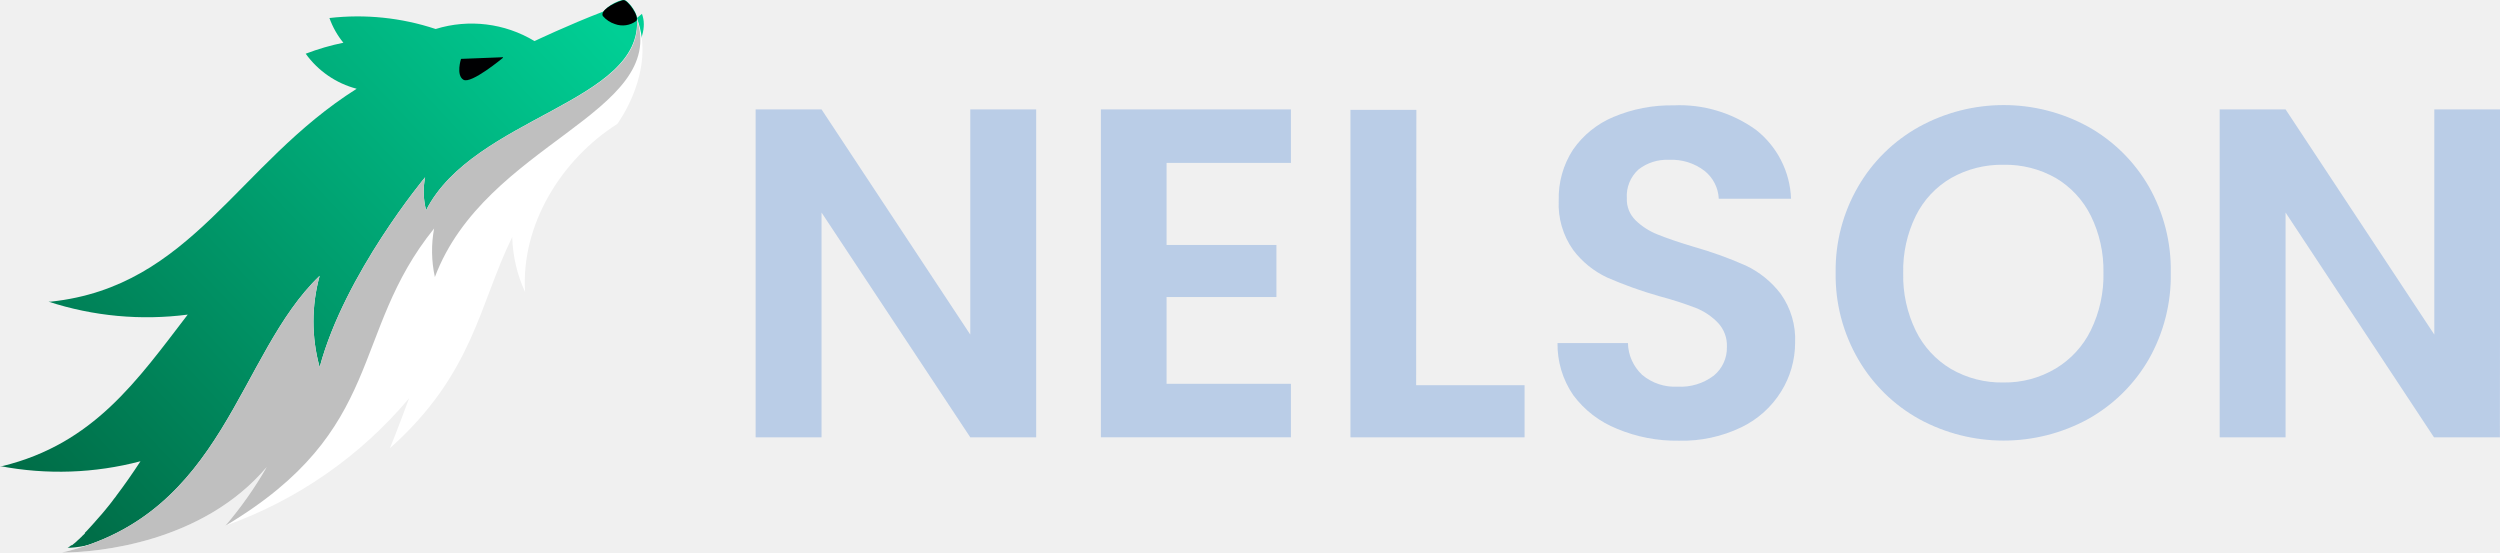
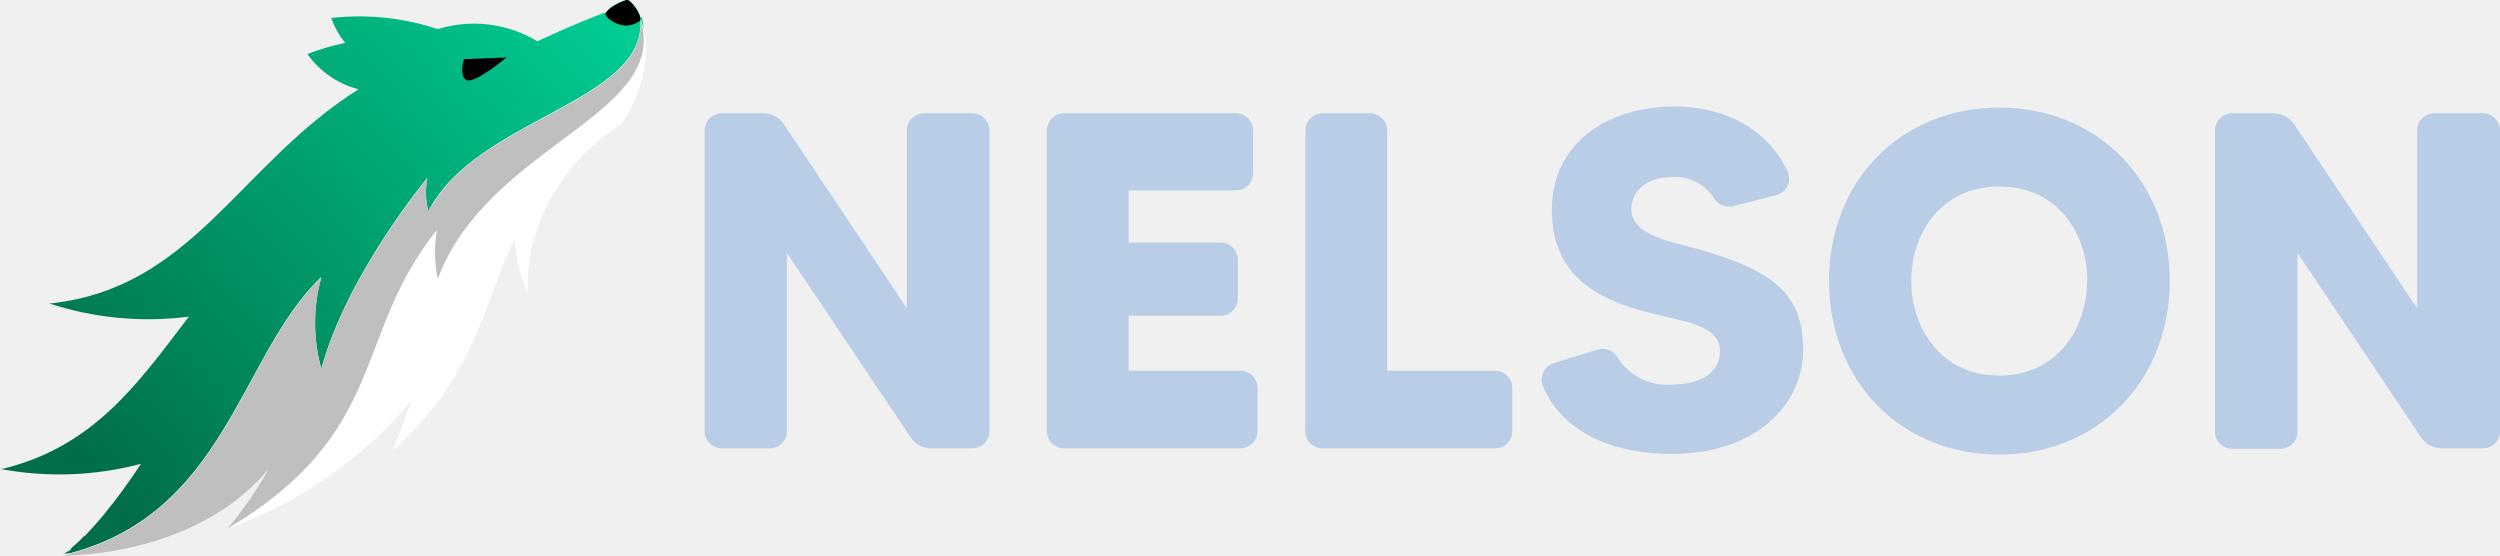
- <svg xmlns="http://www.w3.org/2000/svg" id="Capa" viewBox="0 0 227.59 50.27">
+ <svg xmlns="http://www.w3.org/2000/svg" id="Capa" viewBox="0 0 224 49.74">
  <defs>
-     <style>.cls-1,.cls-2,.cls-3,.cls-4{fill-rule:evenodd;}.cls-1{fill:url(#Degradado_sin_nombre_8);}.cls-2{fill:#fff;}.cls-3{fill:#bfbfbf;}.cls-4{fill:#000002;}.cls-5{fill:#bacde7;}</style>
-     <linearGradient id="Degradado_sin_nombre_8" x1="64.63" y1="-10.69" x2="-4.51" y2="53.99" gradientUnits="userSpaceOnUse">
-       <stop offset="0.17" stop-color="#00cf95" />
-       <stop offset="0.87" stop-color="#006e48" />
+     <style>.cls-1{fill:#bacde7;}.cls-2,.cls-3,.cls-4,.cls-5{fill-rule:evenodd;}.cls-2{fill:url(#Degradado_sin_nombre_1110);}.cls-3{fill:#fff;}.cls-4{fill:#bfbfbf;}.cls-5{fill:#000002;}</style>
+     <linearGradient id="Degradado_sin_nombre_1110" x1="65.75" y1="-10.28" x2="-2.66" y2="53.71" gradientUnits="userSpaceOnUse">
+       <stop offset="0.15" stop-color="#00cf95" />
+       <stop offset="0.83" stop-color="#006e48" />
    </linearGradient>
  </defs>
  <g id="Logo">
-     <g id="Icono">
-       <path class="cls-1" d="M59.19,4c0-.58-.93-1.76-1.26-1.66a3.53,3.53,0,0,0-1.8,1.07C52.91,4.65,49.87,6.1,49.87,6.1a11.08,11.08,0,0,0-9-1.1A22.55,22.55,0,0,0,31.2,4a7.5,7.5,0,0,0,1.27,2.25,21.58,21.58,0,0,0-3.43,1v0a8.31,8.31,0,0,0,4.64,3.19h0c-10.89,6.87-15,18-27.83,19.38l-.23,0A28.89,28.89,0,0,0,18.3,31C13.7,37,9.73,42.76,1.43,44.79H1.21A28.88,28.88,0,0,0,14,44.35h0c-.73,1.12-1.46,2.16-2.17,3.1h0a2.85,2.85,0,0,1-.25.33l0,0-.23.31,0,0c-.08.1-.15.2-.23.29l0,0-.22.27,0,0-.22.27,0,0-.22.26,0,0c-.08.09-.15.18-.23.26v0c-.4.46-.77.88-1.12,1.25l0,0-.17.17,0,.06-.14.14-.07.06-.12.13-.07.06-.11.11-.07.06-.11.1-.06.06-.1.09-.07.06-.09.07-.07.06-.08.07-.06,0-.09.06,0,0-.08.06,0,0-.08.06,0,0-.11.06c3.22,0,12.35-3.38,18.17-10.26,0,0,6.72-3.64,10.51-13.45,1.62-4.19,6.91-9,12-12.21,0,0,13.44-7.86,11.61-12.69Z" transform="translate(-1.21 -2.36)" />
-       <path class="cls-2" d="M59.19,4C59.8,11.68,44.33,13,40,21.5a6.77,6.77,0,0,1-.09-3s-7.32,8.77-9.6,17.29a15.61,15.61,0,0,1,0-8.32c-7.5,7.18-8.6,21.72-23.45,25.19,3.22,0,12.8-.89,18.63-7.78a35.14,35.14,0,0,1-3.76,5.34,38.86,38.86,0,0,0,16.72-11.6c-.95,2.6-1.74,4.54-1.74,4.54C44.33,36.37,44.85,30,47.84,23.94a12.8,12.8,0,0,0,1.17,5c-.38-6.16,3.33-12.08,8.4-15.3C57.41,13.63,61,8.85,59.19,4Z" transform="translate(-1.21 -2.36)" />
-       <path class="cls-3" d="M59.21,4.06l0,0C59.8,11.68,44.33,13,40,21.5a6.77,6.77,0,0,1-.09-3s-7.32,8.77-9.6,17.29a15.61,15.61,0,0,1,0-8.32c-7.5,7.18-8.6,21.72-23.45,25.19,3.22,0,12.8-.89,18.63-7.78a35.14,35.14,0,0,1-3.76,5.34c14.71-8.76,11.27-17.49,19-27.06a11.14,11.14,0,0,0,.07,4.42C45.4,15.37,62,12.73,59.19,4.06Z" transform="translate(-1.21 -2.36)" />
-       <path class="cls-4" d="M47,7.57l-3.82.15s-.48,1.48.22,1.9,3.6-2,3.6-2" transform="translate(-1.21 -2.36)" />
-       <path d="M56.09,3.82a2.42,2.42,0,0,0,1.1.73,2.06,2.06,0,0,0,1.94-.28c.35-.36-.81-2-1.2-1.9C56.86,2.69,55.84,3.38,56.09,3.82Z" transform="translate(-1.21 -2.36)" />
+     <g id="Texto">
+       <path class="cls-1" d="M85.82,12.78h4.33a1.53,1.53,0,0,1,1.5,1.55V41.26a1.53,1.53,0,0,1-1.5,1.54H86.46a2.19,2.19,0,0,1-1.88-1L73.51,25.3v16A1.53,1.53,0,0,1,72,42.8H67.68a1.53,1.53,0,0,1-1.54-1.54V14.33a1.54,1.54,0,0,1,1.54-1.55h3.69a2.24,2.24,0,0,1,1.88,1l11,16.47V14.33A1.54,1.54,0,0,1,85.82,12.78Z" transform="translate(-3 -2.63)" />
+       <path class="cls-1" d="M114.12,35.85a1.54,1.54,0,0,1,1.55,1.55v3.86a1.54,1.54,0,0,1-1.55,1.54H98.34a1.54,1.54,0,0,1-1.54-1.54V14.33a1.54,1.54,0,0,1,1.54-1.55h15.4a1.54,1.54,0,0,1,1.54,1.55v3.85a1.53,1.53,0,0,1-1.54,1.51h-9.61v4.67h8.24a1.54,1.54,0,0,1,1.54,1.54v3.48a1.53,1.53,0,0,1-1.54,1.54h-8.24v4.93Z" transform="translate(-3 -2.63)" />
+       <path class="cls-1" d="M137,35.85a1.53,1.53,0,0,1,1.5,1.55v3.86A1.53,1.53,0,0,1,137,42.8H121.46a1.53,1.53,0,0,1-1.5-1.54V14.33a1.53,1.53,0,0,1,1.5-1.55h4.33a1.53,1.53,0,0,1,1.5,1.55V35.85Z" transform="translate(-3 -2.63)" />
+       <path class="cls-1" d="M164.56,34c0,4.89-4.25,9.3-11.75,9.3-5,0-9.69-1.71-11.58-6.08a1.58,1.58,0,0,1,1-2.06l3.9-1.2a1.53,1.53,0,0,1,1.8.68,5.21,5.21,0,0,0,4.8,2.45c2.53,0,4.38-1,4.38-3,0-2.28-2.92-2.58-6.31-3.43-6-1.5-8.75-4.25-8.75-9.27,0-5.79,4.81-9.22,11-9.22,4.54,0,8.44,2.11,10.12,5.84a1.52,1.52,0,0,1-1,2.1l-3.91,1a1.58,1.58,0,0,1-1.67-.68,4.06,4.06,0,0,0-3.82-1.93c-2.14,0-3.6,1.16-3.6,2.87,0,2.36,3.6,2.92,5.92,3.56C162.41,27,164.56,29.29,164.56,34Z" transform="translate(-3 -2.63)" />
+       <path class="cls-1" d="M197.41,27.79c0,8.92-6.39,15.57-15.27,15.57s-15.26-6.65-15.26-15.57,6.39-15.52,15.26-15.52S197.41,18.91,197.41,27.79Zm-7.38,0c0-4.24-2.66-8.45-7.89-8.45s-7.89,4.21-7.89,8.45,2.66,8.49,7.89,8.49S190,32,190,27.79Z" transform="translate(-3 -2.63)" />
+       <path class="cls-1" d="M221.17,12.78h4.33a1.54,1.54,0,0,1,1.5,1.55V41.26a1.53,1.53,0,0,1-1.5,1.54h-3.69a2.22,2.22,0,0,1-1.89-1L208.86,25.3v16a1.53,1.53,0,0,1-1.5,1.54H203a1.53,1.53,0,0,1-1.54-1.54V14.33A1.54,1.54,0,0,1,203,12.78h3.69a2.25,2.25,0,0,1,1.88,1l11,16.47V14.33A1.54,1.54,0,0,1,221.17,12.78Z" transform="translate(-3 -2.63)" />
    </g>
-     <g id="Nombre">
-       <path class="cls-5" d="M95.54,42.17h-6L76,21.71V42.17H70V12.32h6l13.54,20.5V12.32h6Z" transform="translate(-1.21 -2.36)" />
-       <path class="cls-5" d="M107.41,17.19v7.47h10V29.4h-10v7.9h11.32v4.87h-17.3V12.32h17.3v4.87Z" transform="translate(-1.21 -2.36)" />
-       <path class="cls-5" d="M130.13,37.43H140v4.74H124.15V12.36h6Z" transform="translate(-1.21 -2.36)" />
-       <path class="cls-5" d="M148.43,41.4a9.23,9.23,0,0,1-4-3.07A8.17,8.17,0,0,1,143,33.59h6.41a4.09,4.09,0,0,0,1.3,2.9,4.62,4.62,0,0,0,3.22,1.07,5,5,0,0,0,3.29-1,3.27,3.27,0,0,0,1.2-2.63,3,3,0,0,0-.81-2.18,5.73,5.73,0,0,0-2-1.35,33.19,33.19,0,0,0-3.36-1.08,37.65,37.65,0,0,1-4.72-1.69,8.27,8.27,0,0,1-3.11-2.52,7.19,7.19,0,0,1-1.31-4.51A8.08,8.08,0,0,1,144.4,16a8.43,8.43,0,0,1,3.71-3,13.51,13.51,0,0,1,5.47-1.05,11.89,11.89,0,0,1,7.5,2.24,8.35,8.35,0,0,1,3.18,6.26h-6.58a3.44,3.44,0,0,0-1.3-2.54,4.91,4.91,0,0,0-3.23-1,4.17,4.17,0,0,0-2.79.89,3.25,3.25,0,0,0-1.05,2.61,2.65,2.65,0,0,0,.79,2,6,6,0,0,0,2,1.29c.78.32,1.88.7,3.31,1.13a35.33,35.33,0,0,1,4.74,1.71,8.59,8.59,0,0,1,3.16,2.56,7.12,7.12,0,0,1,1.32,4.48A8.42,8.42,0,0,1,163.36,38a8.69,8.69,0,0,1-3.63,3.26,12.39,12.39,0,0,1-5.68,1.22A14,14,0,0,1,148.43,41.4Z" transform="translate(-1.21 -2.36)" />
-       <path class="cls-5" d="M175.92,40.51a14.6,14.6,0,0,1-5.55-5.45,15.21,15.21,0,0,1-2.05-7.88,15.14,15.14,0,0,1,2.05-7.84,14.57,14.57,0,0,1,5.55-5.44,16,16,0,0,1,15.4,0,14.61,14.61,0,0,1,5.51,5.44,15.32,15.32,0,0,1,2,7.84,15.39,15.39,0,0,1-2,7.88,14.61,14.61,0,0,1-5.53,5.45,16.07,16.07,0,0,1-15.38,0Zm12.43-4.6a8.37,8.37,0,0,0,3.2-3.48,11.4,11.4,0,0,0,1.15-5.25A11.26,11.26,0,0,0,191.55,22a8.26,8.26,0,0,0-3.2-3.44,9.23,9.23,0,0,0-4.74-1.2,9.36,9.36,0,0,0-4.77,1.2A8.18,8.18,0,0,0,175.62,22a11.26,11.26,0,0,0-1.15,5.23,11.4,11.4,0,0,0,1.15,5.25,8.29,8.29,0,0,0,3.22,3.48,9.18,9.18,0,0,0,4.77,1.22A9,9,0,0,0,188.35,35.91Z" transform="translate(-1.21 -2.36)" />
-       <path class="cls-5" d="M228.79,42.17h-6L209.28,21.71V42.17h-6V12.32h6l13.54,20.5V12.32h6Z" transform="translate(-1.21 -2.36)" />
+     <g id="Isotipo">
+       <path class="cls-2" d="M60.37,4.27c0-.57-.91-1.73-1.24-1.64a3.52,3.52,0,0,0-1.78,1.06c-3.18,1.2-6.2,2.64-6.2,2.64a11,11,0,0,0-8.93-1.09,22.29,22.29,0,0,0-9.54-1,7.32,7.32,0,0,0,1.25,2.23,22.16,22.16,0,0,0-3.39,1l0,0a8.11,8.11,0,0,0,4.58,3.16h0C24.37,17.43,20.29,28.39,7.6,29.81l-.22,0A28.54,28.54,0,0,0,19.92,31c-4.56,6-8.49,11.63-16.69,13.64H3a28.61,28.61,0,0,0,12.63-.45h0c-.73,1.11-1.46,2.14-2.16,3.07h0l-.25.33,0,0-.24.3,0,0c-.08.1-.15.2-.23.29l0,0-.22.27,0,0-.21.27,0,0-.22.26,0,0-.22.26,0,0c-.39.45-.76.87-1.11,1.23l0,0-.16.18-.06,0-.14.14-.06.06-.12.12-.07.07-.11.1-.07.07-.1.09-.07.07-.1.08-.06.06-.09.08-.07.05L9.21,52l-.06,0-.08.06-.06,0-.08.06,0,0-.08.05,0,0-.11.06c3.19,0,12.22-3.35,18-10.16,0,0,6.65-3.59,10.39-13.3,1.6-4.15,6.84-8.9,11.86-12.09,0,0,13.3-7.77,11.49-12.55Z" transform="translate(-3 -2.63)" />
+       <path class="cls-3" d="M60.38,4.27c.6,7.57-14.71,8.88-19,17.29a6.64,6.64,0,0,1-.09-3s-7.24,8.69-9.5,17.12a15.44,15.44,0,0,1,0-8.24c-7.43,7.1-8.51,21.49-23.21,24.93,3.19,0,12.67-.88,18.44-7.7A34.67,34.67,0,0,1,23.37,50,38.33,38.33,0,0,0,39.91,38.47C39,41,38.2,43,38.2,43c7.47-6.68,8-13,10.94-19a12.88,12.88,0,0,0,1.16,4.94c-.37-6.1,3.3-12,8.32-15.14C58.62,13.78,62.19,9.05,60.38,4.27Z" transform="translate(-3 -2.63)" />
+       <path class="cls-4" d="M60.39,4.31v0c.6,7.57-14.71,8.88-19,17.29a6.64,6.64,0,0,1-.09-3s-7.24,8.69-9.5,17.12a15.44,15.44,0,0,1,0-8.24c-7.43,7.1-8.51,21.49-23.21,24.93,3.19,0,12.67-.88,18.44-7.7A34.67,34.67,0,0,1,23.37,50c14.56-8.67,11.16-17.3,18.78-26.77a11.25,11.25,0,0,0,.08,4.37c4.5-12,20.88-14.67,18.15-23.24Z" transform="translate(-3 -2.63)" />
+       <path class="cls-5" d="M48.36,7.78l-3.79.15s-.47,1.47.22,1.87,3.57-2,3.57-2" transform="translate(-3 -2.63)" />
+       <path d="M57.31,4.07a2.32,2.32,0,0,0,1.09.72,2,2,0,0,0,1.92-.28c.34-.35-.81-2-1.19-1.88C58.07,3,57.06,3.63,57.31,4.07Z" transform="translate(-3 -2.63)" />
    </g>
  </g>
</svg>
